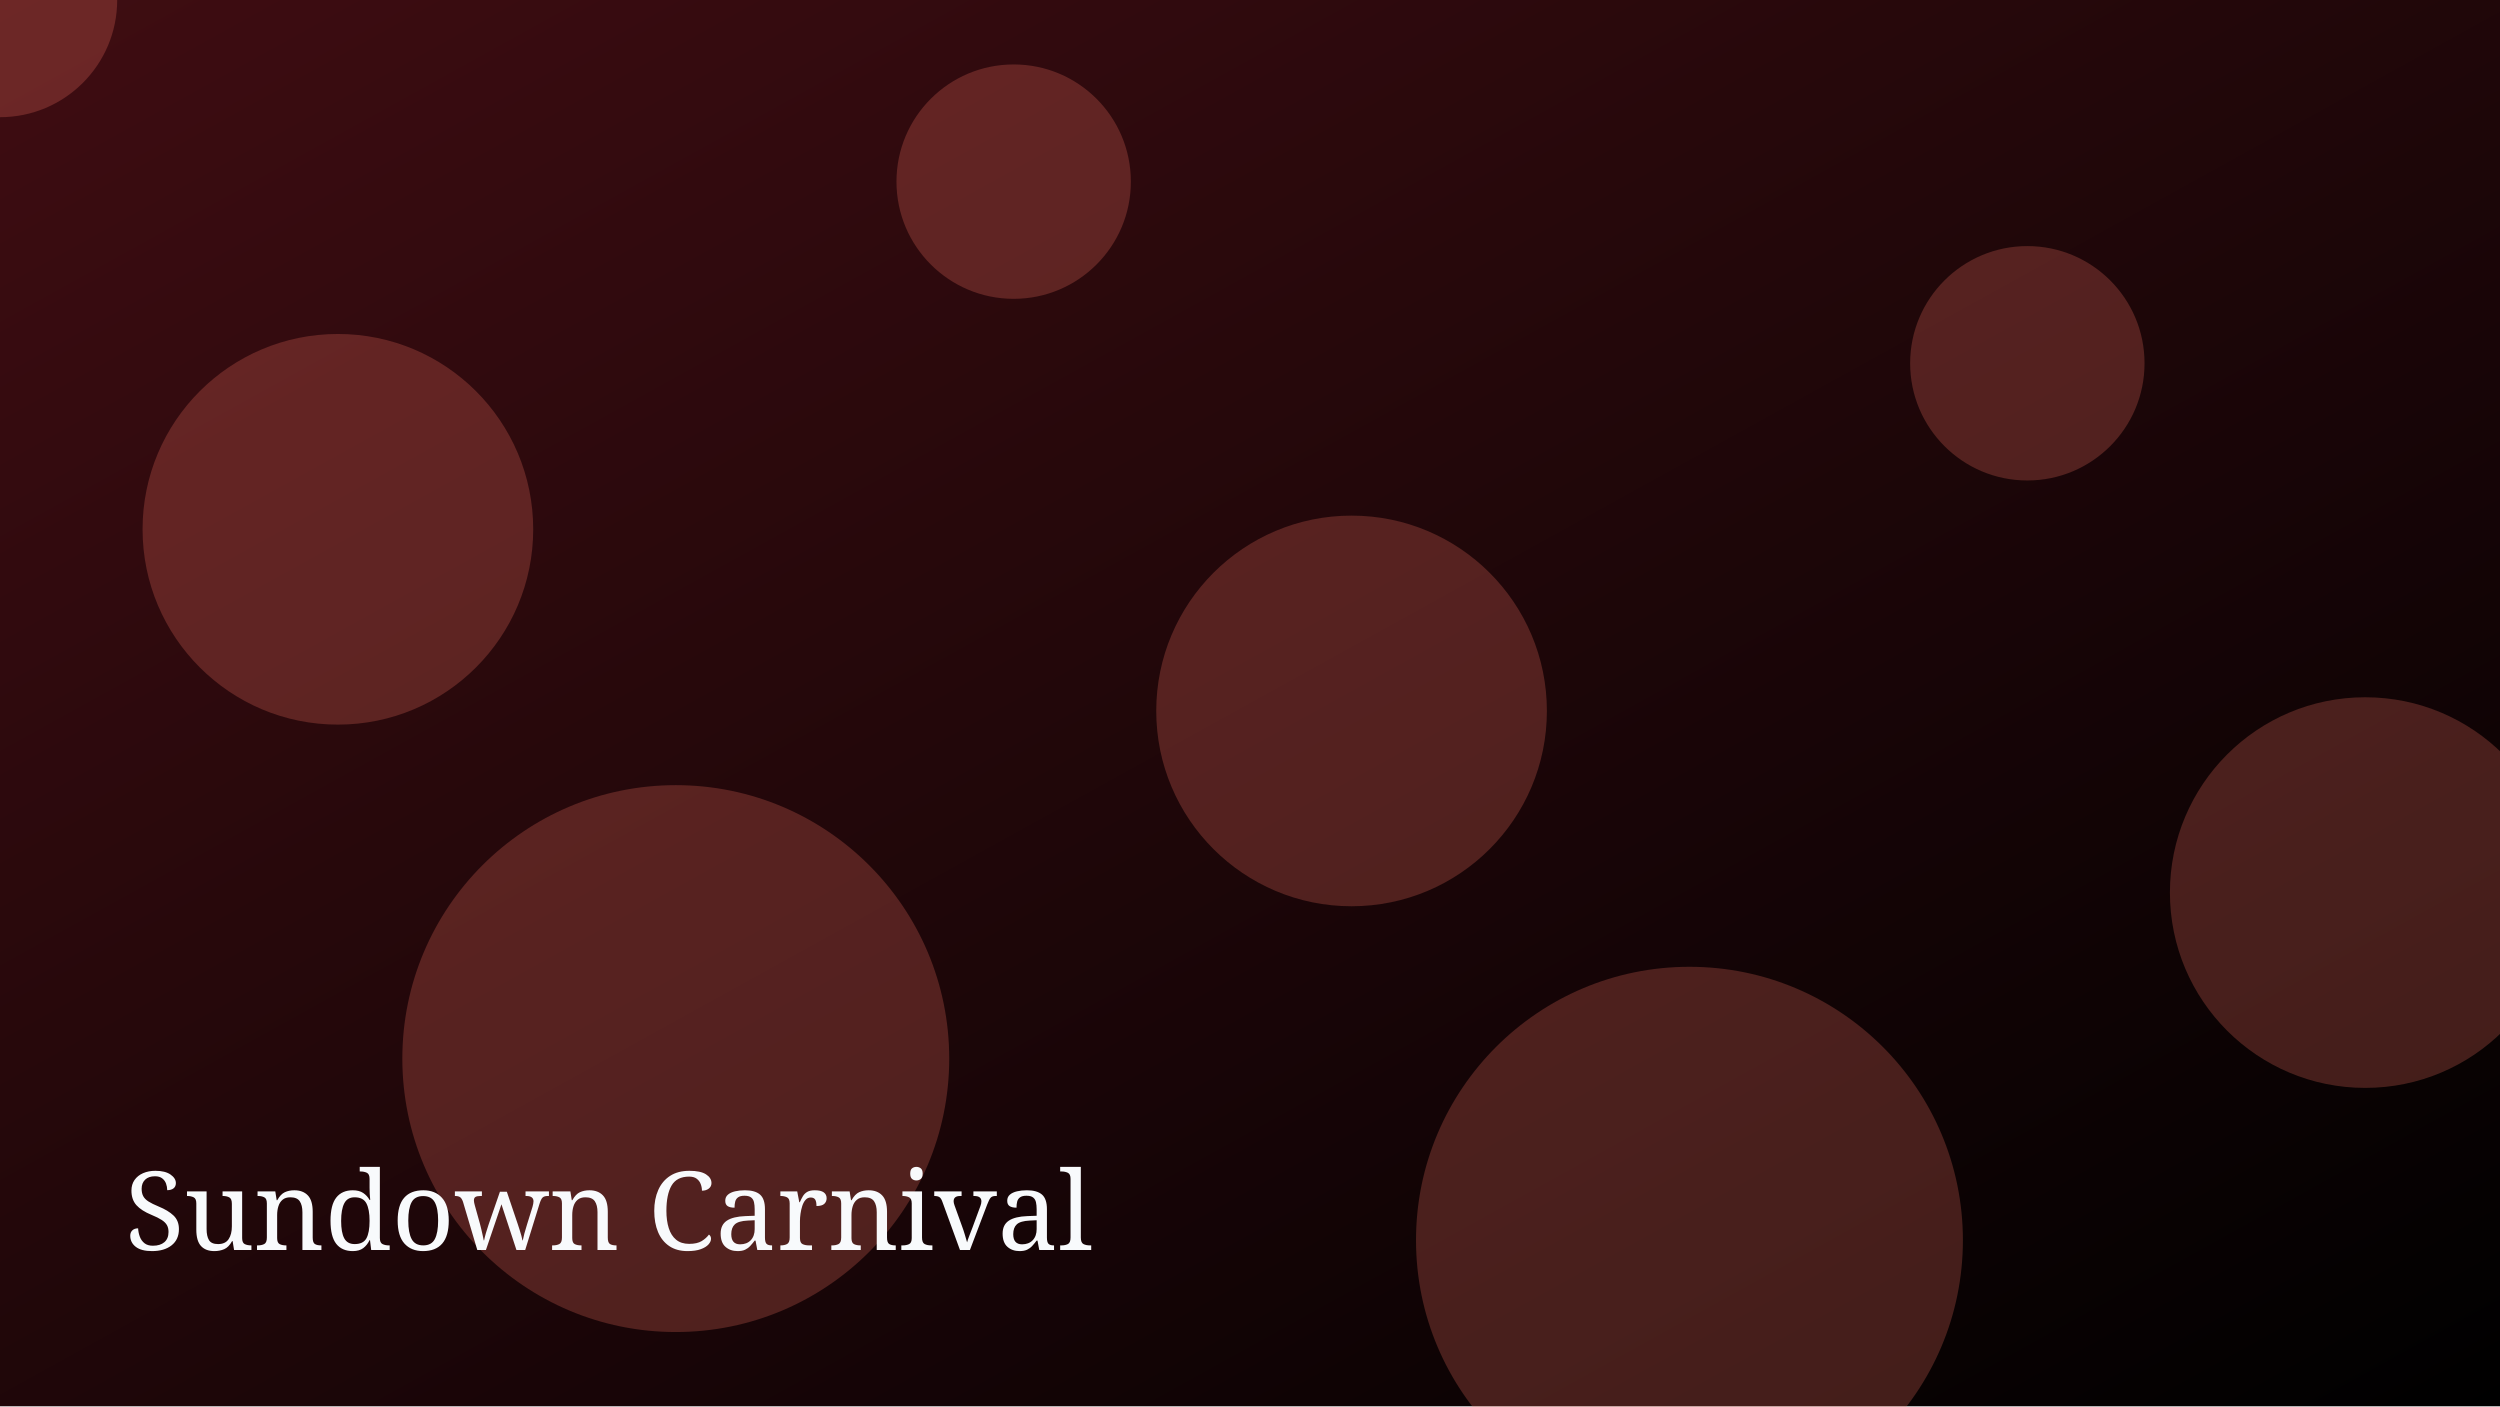
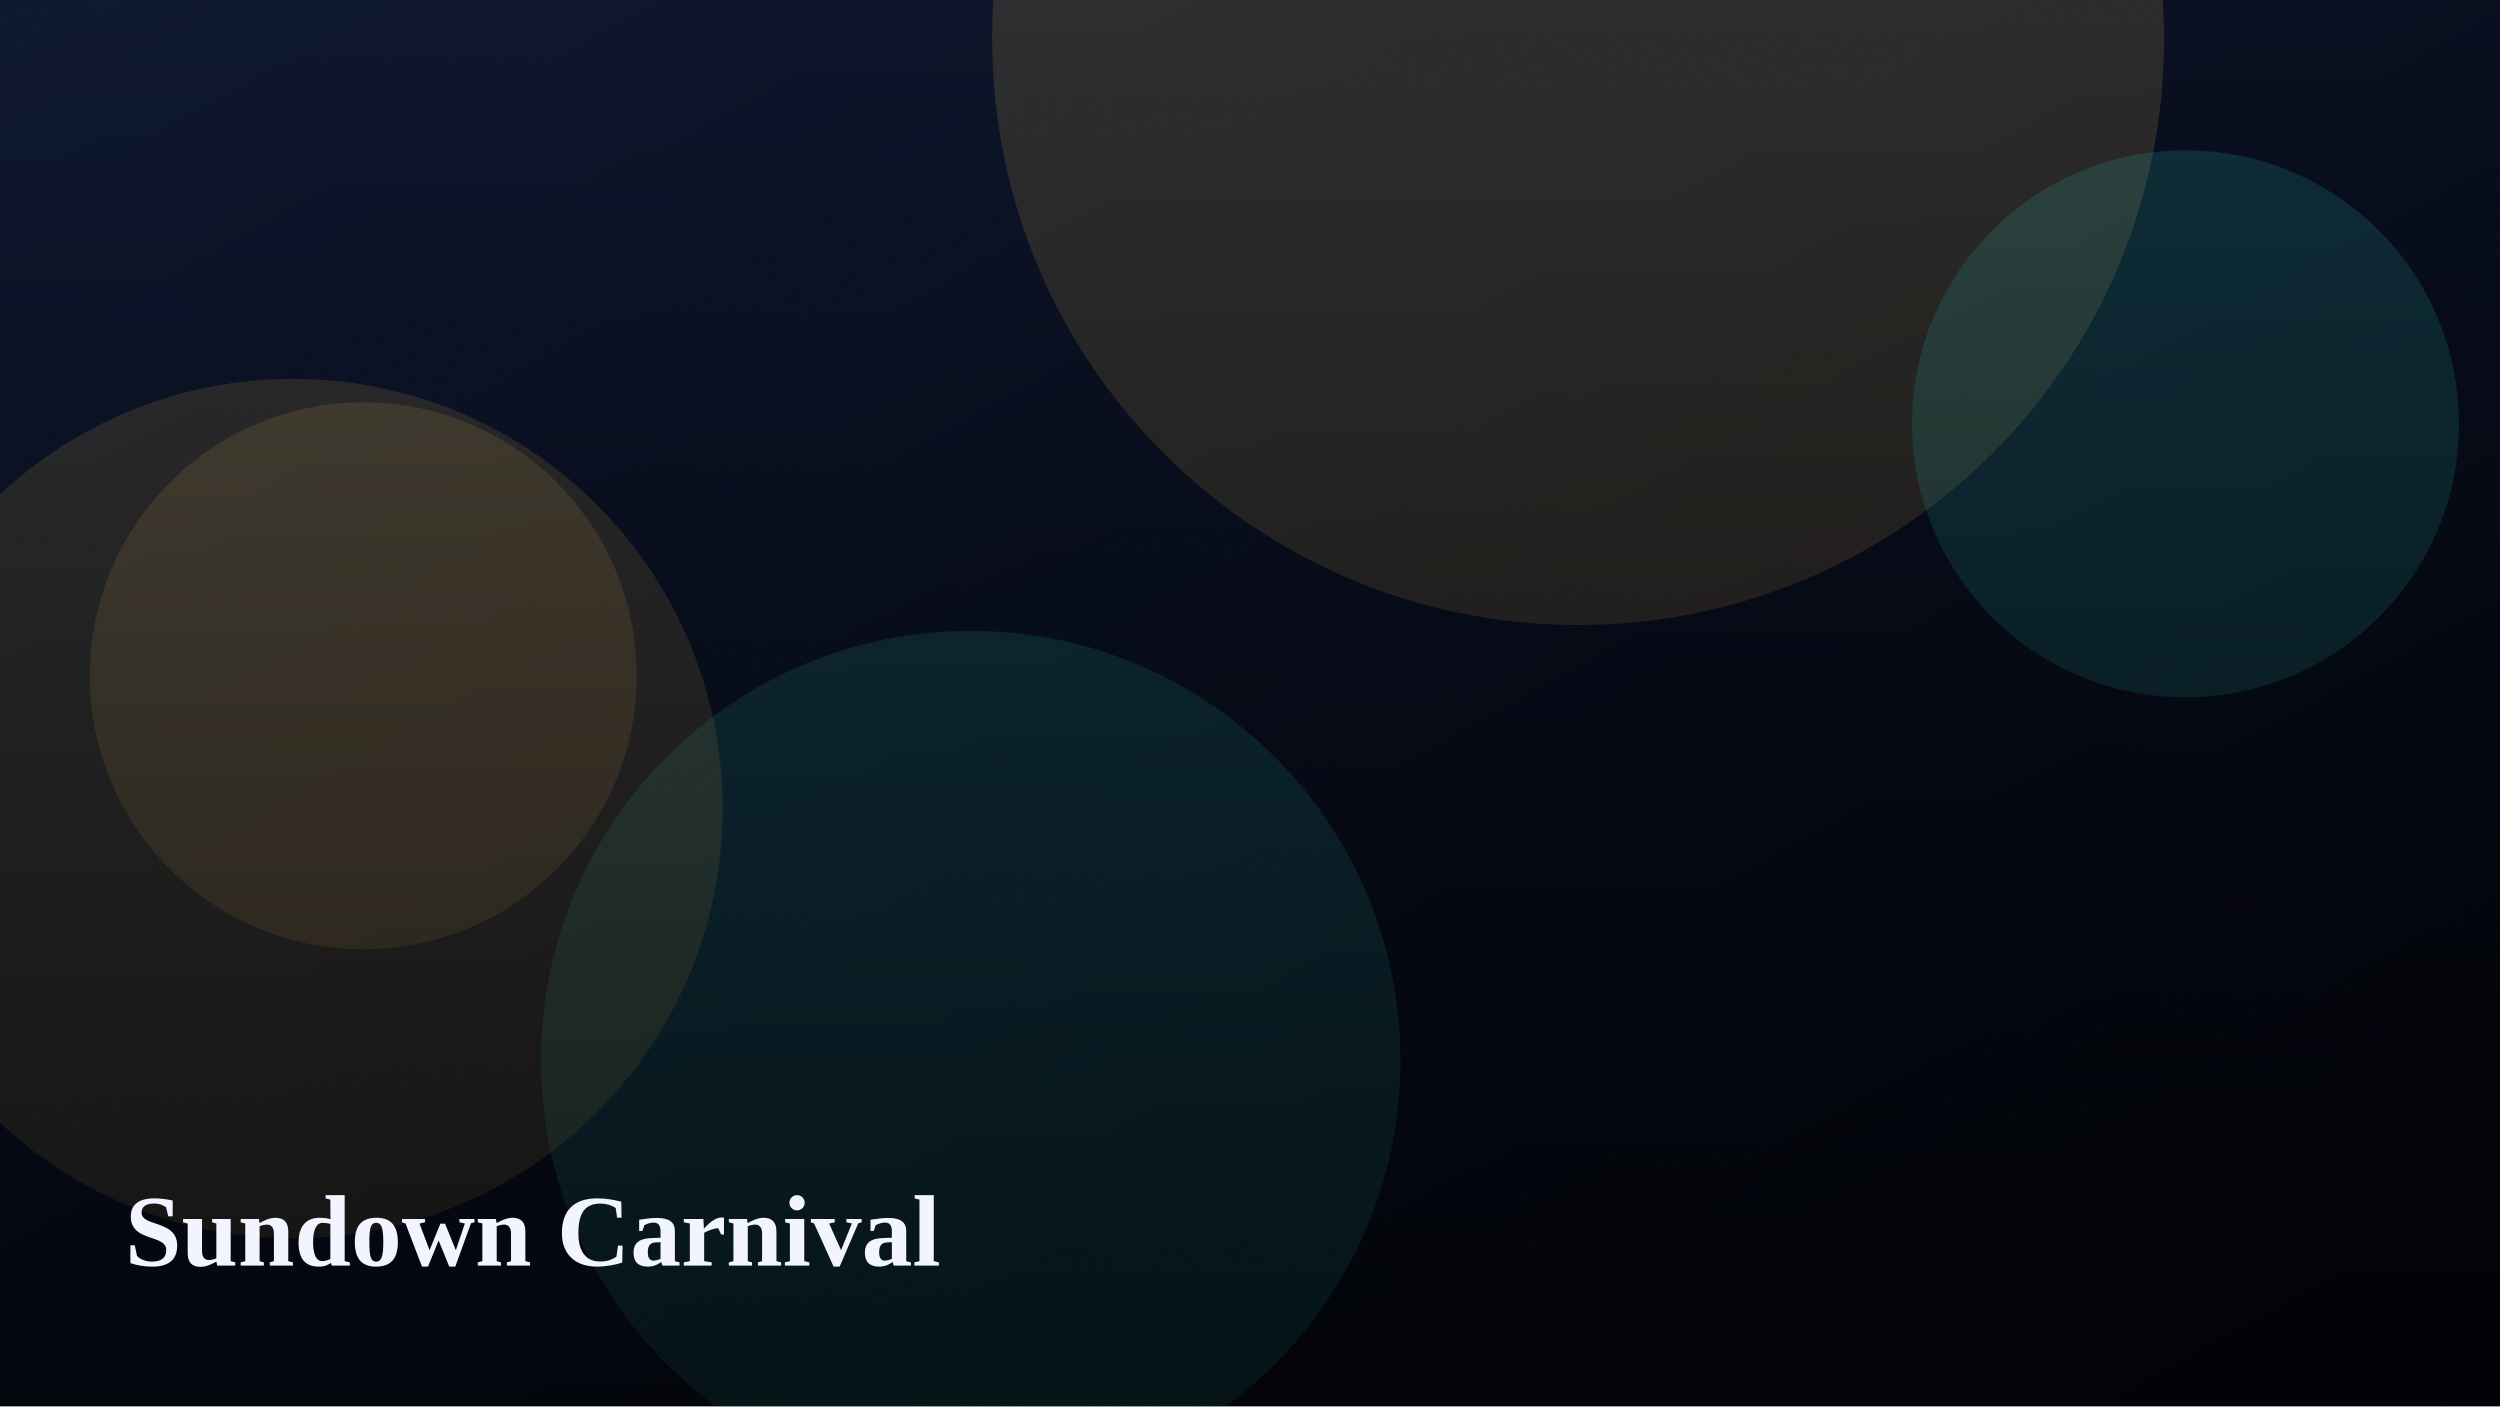
<svg xmlns="http://www.w3.org/2000/svg" width="1280" height="720" viewBox="0 0 1280 720">
  <defs>
-     <linearGradient id="g" x1="0" y1="0" x2="1" y2="1">
-       <stop offset="0" stop-color="#3f0d12" />
-       <stop offset="1" stop-color="#000000" />
+     <filter id="grain">
+       <feTurbulence type="fractalNoise" baseFrequency="0.85" numOctaves="2" stitchTiles="stitch" result="noise" />
+       <feColorMatrix in="noise" type="matrix" values="0 0 0 0 1  0 0 0 0 1  0 0 0 0 1  0 0 0 0.035 0" />
+     </filter>
+     <linearGradient id="bg" x1="0" y1="0" x2="1" y2="1">
+       <stop offset="0" stop-color="#0d1730" />
+       <stop offset="1" stop-color="#02040c" />
+     </linearGradient>
+     <linearGradient id="fade" x1="0" y1="0" x2="0" y2="1">
+       <stop offset="0" stop-color="#000000" stop-opacity="0" />
+       <stop offset="1" stop-color="#000000" stop-opacity="0.55" />
    </linearGradient>
  </defs>
-   <rect width="1280" height="720" fill="url(#g)" />
-   <g opacity="0.25">
-     <circle cx="0" cy="0" r="60" fill="#f97362" />
-     <circle cx="173" cy="271" r="100" fill="#f97362" />
-     <circle cx="346" cy="542" r="140" fill="#f97362" />
-     <circle cx="519" cy="93" r="60" fill="#f97362" />
-     <circle cx="692" cy="364" r="100" fill="#f97362" />
-     <circle cx="865" cy="635" r="140" fill="#f97362" />
-     <circle cx="1038" cy="186" r="60" fill="#f97362" />
-     <circle cx="1211" cy="457" r="100" fill="#f97362" />
+   <rect width="1280" height="720" fill="url(#bg)" />
+   <g>
+     <circle cx="186" cy="346" r="140" fill="#e8b954" opacity="0.16" />
+     <circle cx="497" cy="543" r="220" fill="#2dd4c8" opacity="0.16" />
+     <circle cx="808" cy="20" r="300" fill="#e8b954" opacity="0.16" />
+     <circle cx="1119" cy="217" r="140" fill="#2dd4c8" opacity="0.16" />
+     <circle cx="150" cy="414" r="220" fill="#e8b954" opacity="0.16" />
  </g>
-   <text x="64" y="640" font-family="Georgia, serif" font-size="56" fill="#f8fafc">Sundown Carnival</text>
+   <rect width="1280" height="720" fill="#ffffff" filter="url(#grain)" opacity="0.4" />
+   <rect width="1280" height="720" fill="url(#fade)" />
+   <text x="64" y="648" font-family="Georgia, 'Times New Roman', serif" font-size="52" font-weight="700" fill="#f2f5ff">Sundown Carnival</text>
</svg>
